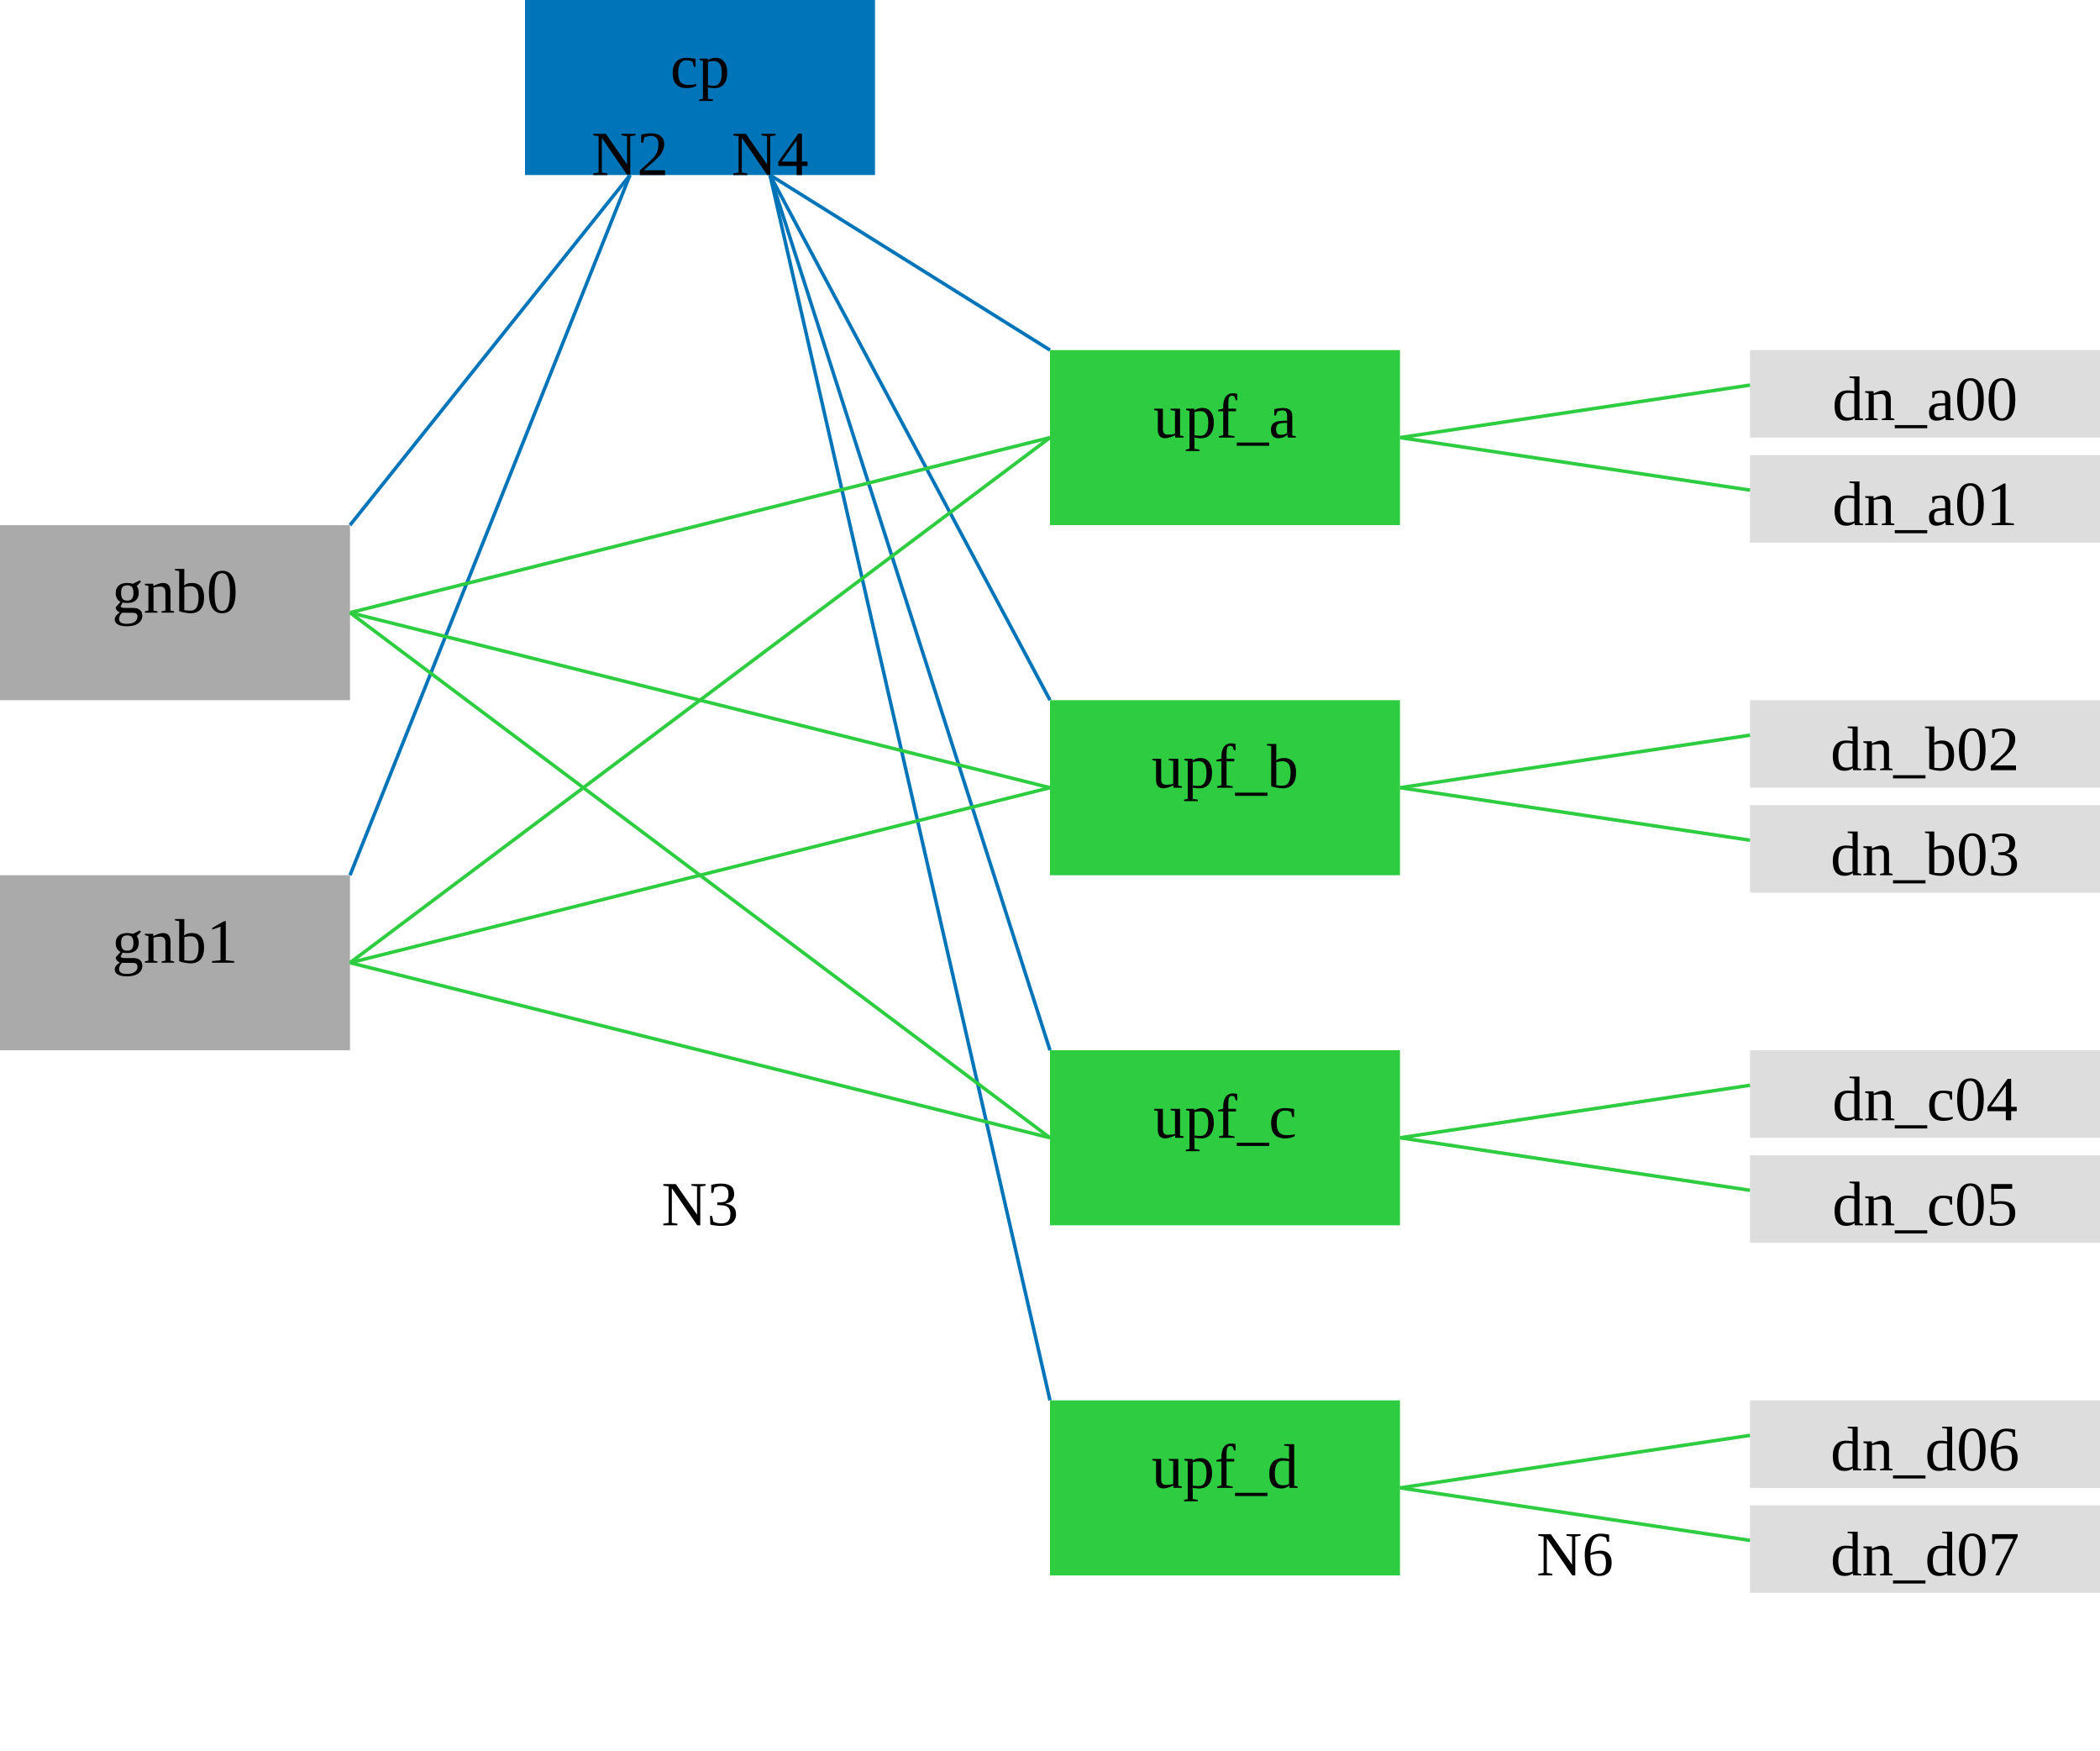
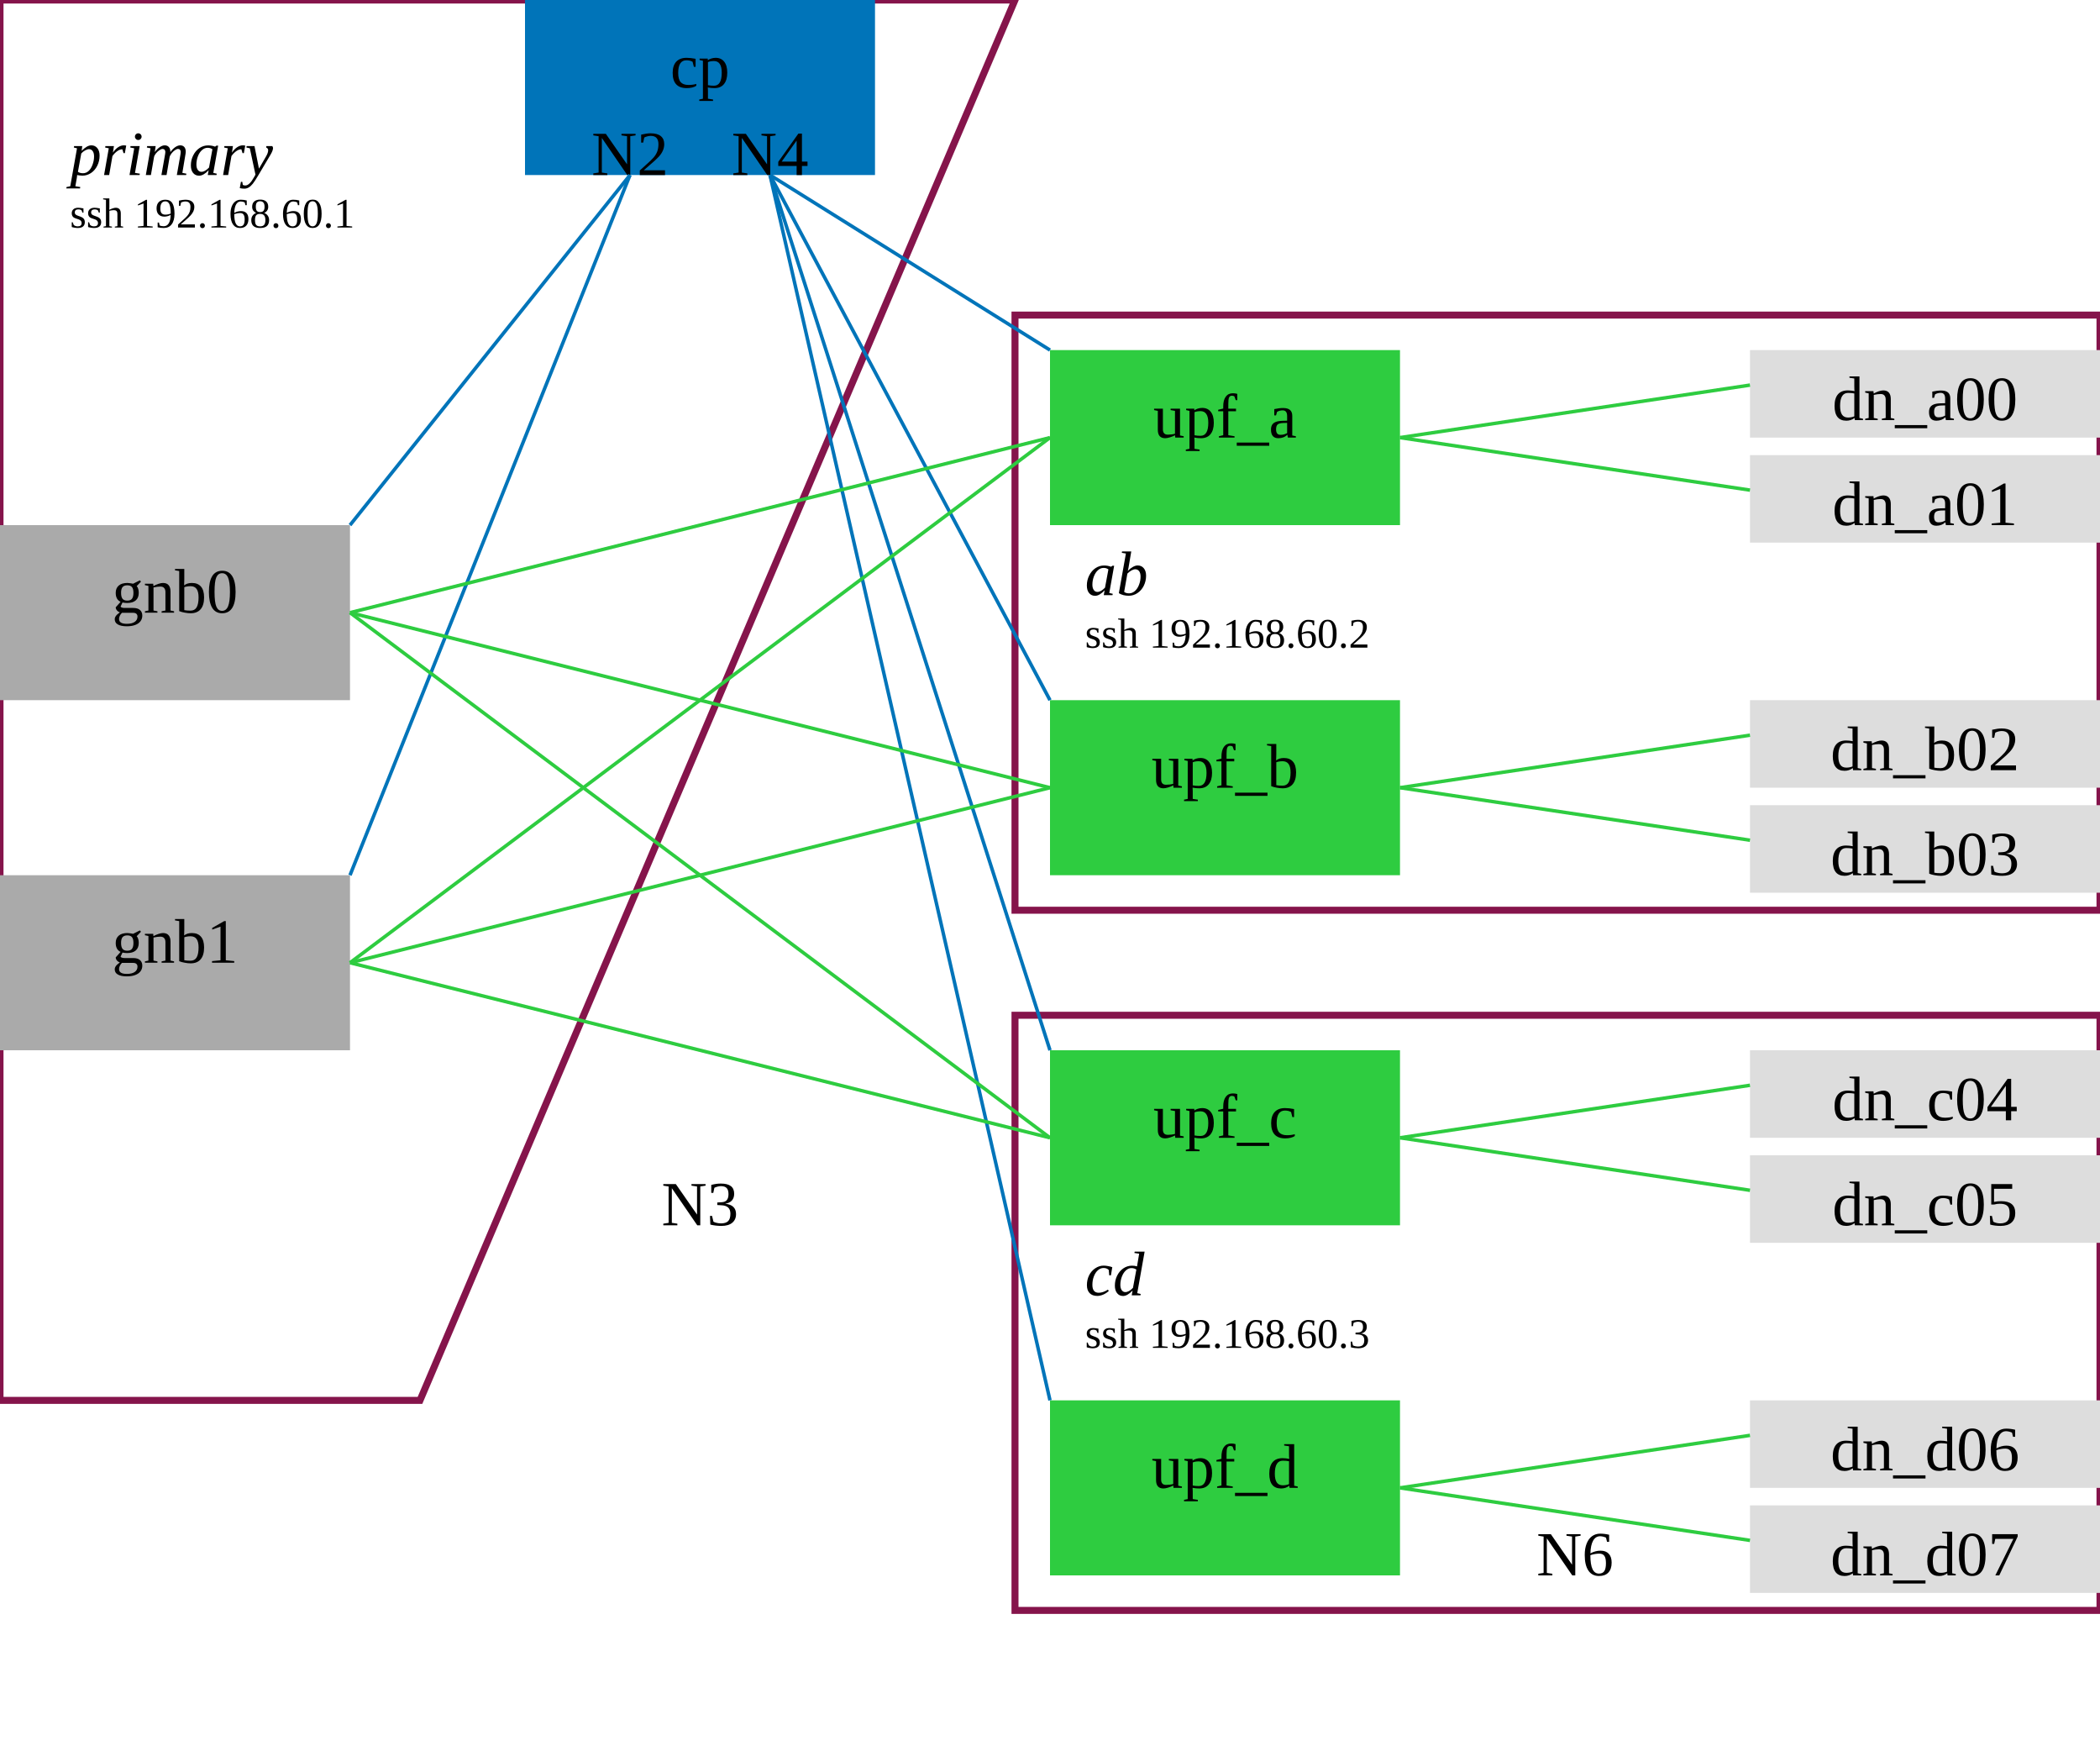
<svg xmlns="http://www.w3.org/2000/svg" width="600" height="500" style="background:#ffffff;">
+   <g transform="translate(0 0)">
+     <polygon points="0,0 290,0 120,400 0,400" fill-opacity="0" stroke-width="2" stroke="#85144b" />
+     <text x="20" y="50" font-size="18" style="font-style:italic;">primary</text>
+     <text x="20" y="65" font-size="12">ssh 192.168.60.1</text>
+   </g>
+   <g transform="translate(290 90)">
+     <rect width="310" height="170" fill-opacity="0" stroke-width="2" stroke="#85144b" />
+     <text x="20" y="80" font-size="18" style="font-style:italic;">ab</text>
+     <text x="20" y="95" font-size="12">ssh 192.168.60.2</text>
+   </g>
+   <g transform="translate(290 290)">
+     <rect width="310" height="170" fill-opacity="0" stroke-width="2" stroke="#85144b" />
+     <text x="20" y="80" font-size="18" style="font-style:italic;">cd</text>
+     <text x="20" y="95" font-size="12">ssh 192.168.60.3</text>
+   </g>
  <g transform="translate(150 0)">
    <rect width="100" height="50" fill="#0074b9" />
    <text x="50" y="25" text-anchor="middle" font-size="18">cp</text>
  </g>
  <g transform="translate(0 150)">
    <rect width="100" height="50" fill="#aaaaaa" />
    <text x="50" y="25" text-anchor="middle" font-size="18">gnb0</text>
  </g>
  <g transform="translate(0 250)">
    <rect width="100" height="50" fill="#aaaaaa" />
    <text x="50" y="25" text-anchor="middle" font-size="18">gnb1</text>
  </g>
  <g transform="translate(300 100)">
    <rect width="100" height="50" fill="#2ecc40" />
    <text x="50" y="25" text-anchor="middle" font-size="18">upf_a</text>
  </g>
  <g transform="translate(300 200)">
    <rect width="100" height="50" fill="#2ecc40" />
    <text x="50" y="25" text-anchor="middle" font-size="18">upf_b</text>
  </g>
  <g transform="translate(300 300)">
    <rect width="100" height="50" fill="#2ecc40" />
    <text x="50" y="25" text-anchor="middle" font-size="18">upf_c</text>
  </g>
  <g transform="translate(300 400)">
    <rect width="100" height="50" fill="#2ecc40" />
    <text x="50" y="25" text-anchor="middle" font-size="18">upf_d</text>
  </g>
  <g transform="translate(500 100)">
    <rect width="100" height="25" fill="#dddddd" />
    <text x="50" y="20" text-anchor="middle" font-size="18">dn_a00</text>
  </g>
  <g transform="translate(500 130)">
    <rect width="100" height="25" fill="#dddddd" />
    <text x="50" y="20" text-anchor="middle" font-size="18">dn_a01</text>
  </g>
  <g transform="translate(500 200)">
    <rect width="100" height="25" fill="#dddddd" />
    <text x="50" y="20" text-anchor="middle" font-size="18">dn_b02</text>
  </g>
  <g transform="translate(500 230)">
    <rect width="100" height="25" fill="#dddddd" />
    <text x="50" y="20" text-anchor="middle" font-size="18">dn_b03</text>
  </g>
  <g transform="translate(500 300)">
    <rect width="100" height="25" fill="#dddddd" />
    <text x="50" y="20" text-anchor="middle" font-size="18">dn_c04</text>
  </g>
  <g transform="translate(500 330)">
    <rect width="100" height="25" fill="#dddddd" />
    <text x="50" y="20" text-anchor="middle" font-size="18">dn_c05</text>
  </g>
  <g transform="translate(500 400)">
    <rect width="100" height="25" fill="#dddddd" />
    <text x="50" y="20" text-anchor="middle" font-size="18">dn_d06</text>
  </g>
  <g transform="translate(500 430)">
    <rect width="100" height="25" fill="#dddddd" />
    <text x="50" y="20" text-anchor="middle" font-size="18">dn_d07</text>
  </g>
  <text x="180" y="50" text-anchor="middle" font-size="18">N2</text>
  <line x1="180" y1="50" x2="100" y2="150" stroke="#0074b9" />
  <line x1="180" y1="50" x2="100" y2="250" stroke="#0074b9" />
  <text x="220" y="50" text-anchor="middle" font-size="18">N4</text>
  <line x1="220" y1="50" x2="300" y2="100" stroke="#0074b9" />
  <line x1="220" y1="50" x2="300" y2="200" stroke="#0074b9" />
  <line x1="220" y1="50" x2="300" y2="300" stroke="#0074b9" />
  <line x1="220" y1="50" x2="300" y2="400" stroke="#0074b9" />
  <text x="200" y="350" text-anchor="middle" font-size="18">N3</text>
  <line x1="100" y1="175" x2="300" y2="125" stroke="#2ecc40" />
  <line x1="100" y1="175" x2="300" y2="225" stroke="#2ecc40" />
  <line x1="100" y1="175" x2="300" y2="325" stroke="#2ecc40" />
  <line x1="100" y1="275" x2="300" y2="125" stroke="#2ecc40" />
  <line x1="100" y1="275" x2="300" y2="225" stroke="#2ecc40" />
  <line x1="100" y1="275" x2="300" y2="325" stroke="#2ecc40" />
  <text x="450" y="450" text-anchor="middle" font-size="18">N6</text>
  <line x1="400" y1="125" x2="500" y2="110" stroke="#2ecc40" />
  <line x1="400" y1="125" x2="500" y2="140" stroke="#2ecc40" />
  <line x1="400" y1="225" x2="500" y2="210" stroke="#2ecc40" />
  <line x1="400" y1="225" x2="500" y2="240" stroke="#2ecc40" />
  <line x1="400" y1="325" x2="500" y2="310" stroke="#2ecc40" />
  <line x1="400" y1="325" x2="500" y2="340" stroke="#2ecc40" />
  <line x1="400" y1="425" x2="500" y2="410" stroke="#2ecc40" />
  <line x1="400" y1="425" x2="500" y2="440" stroke="#2ecc40" />
</svg>
